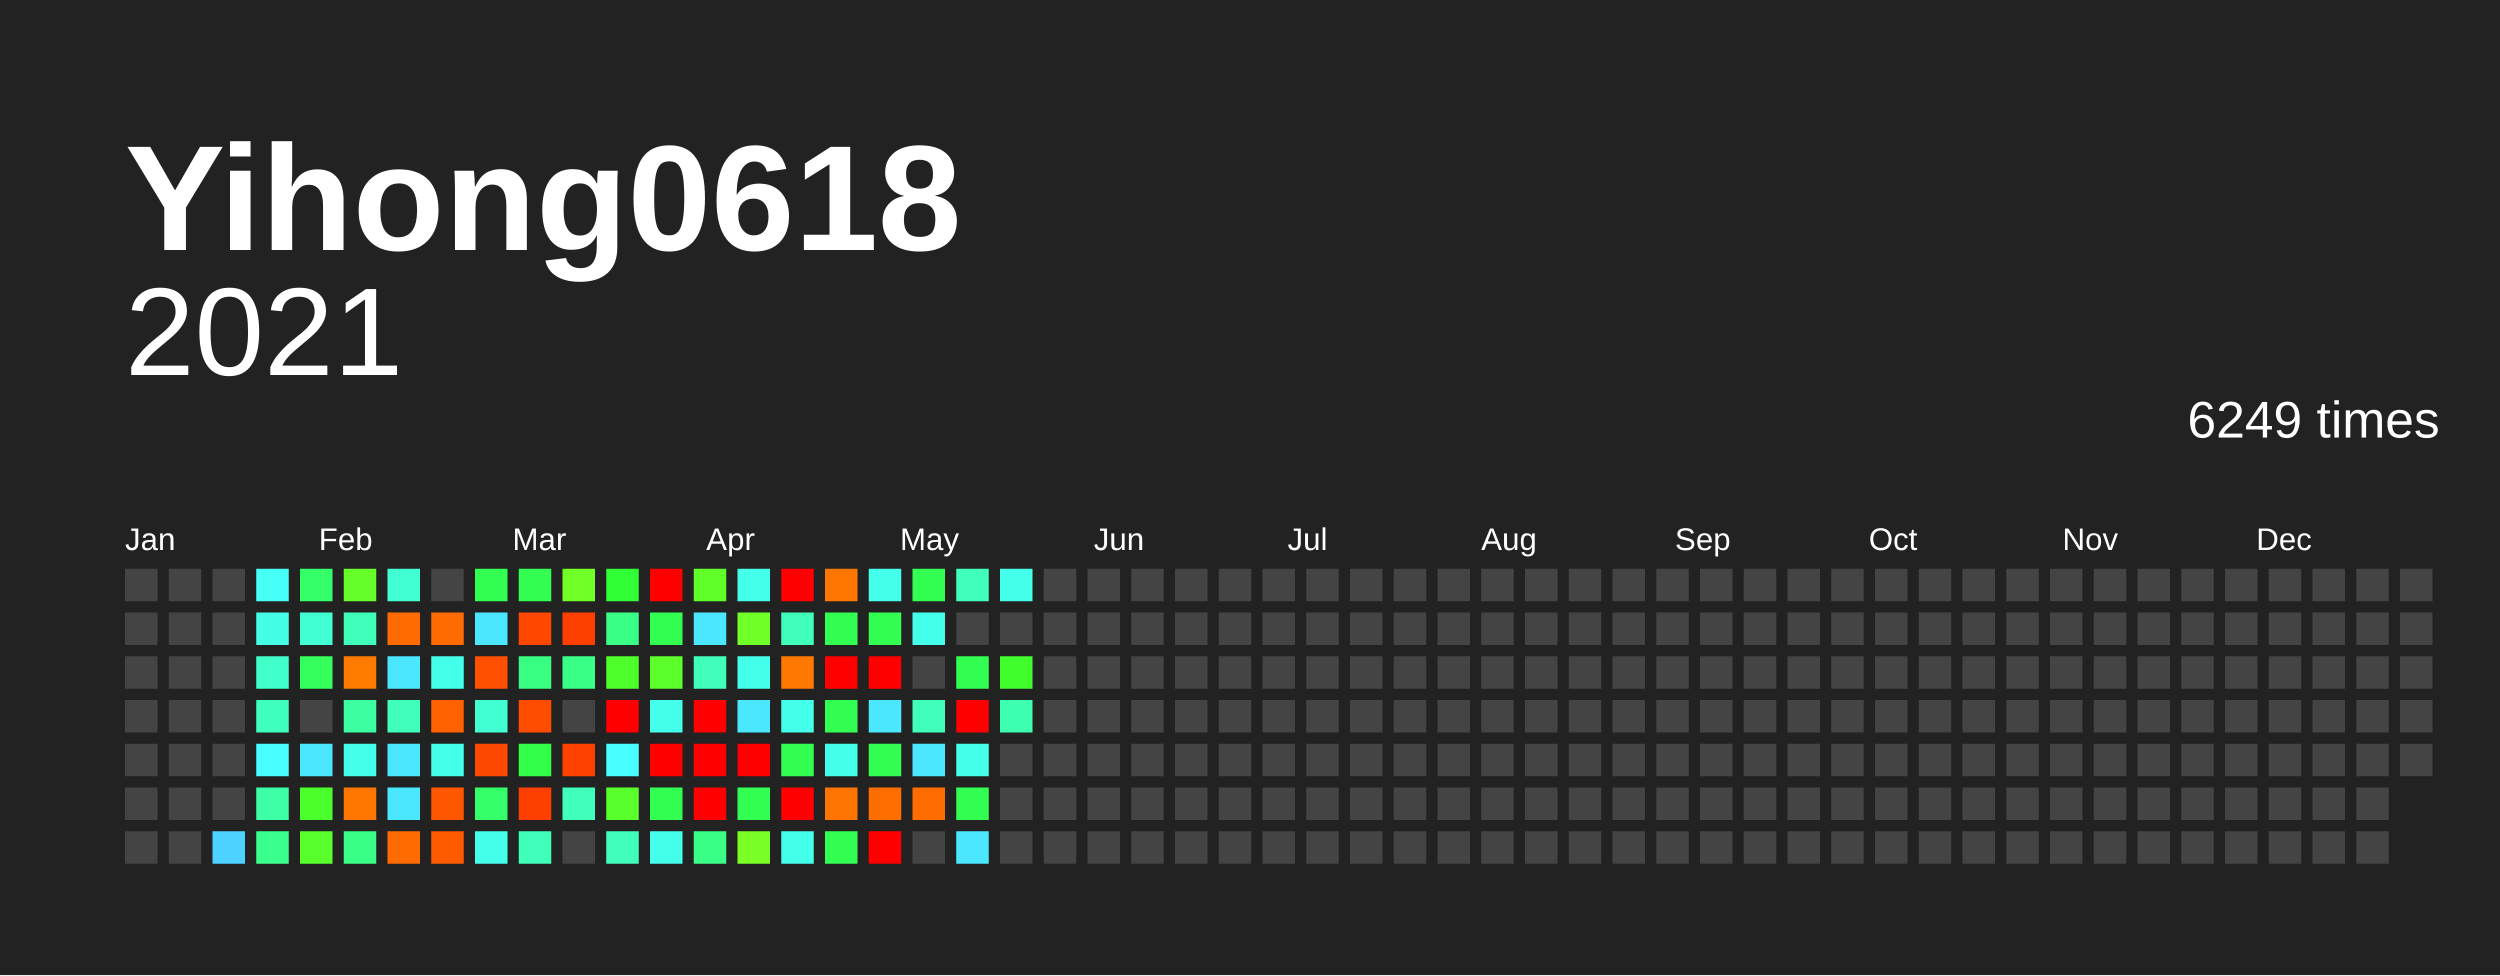
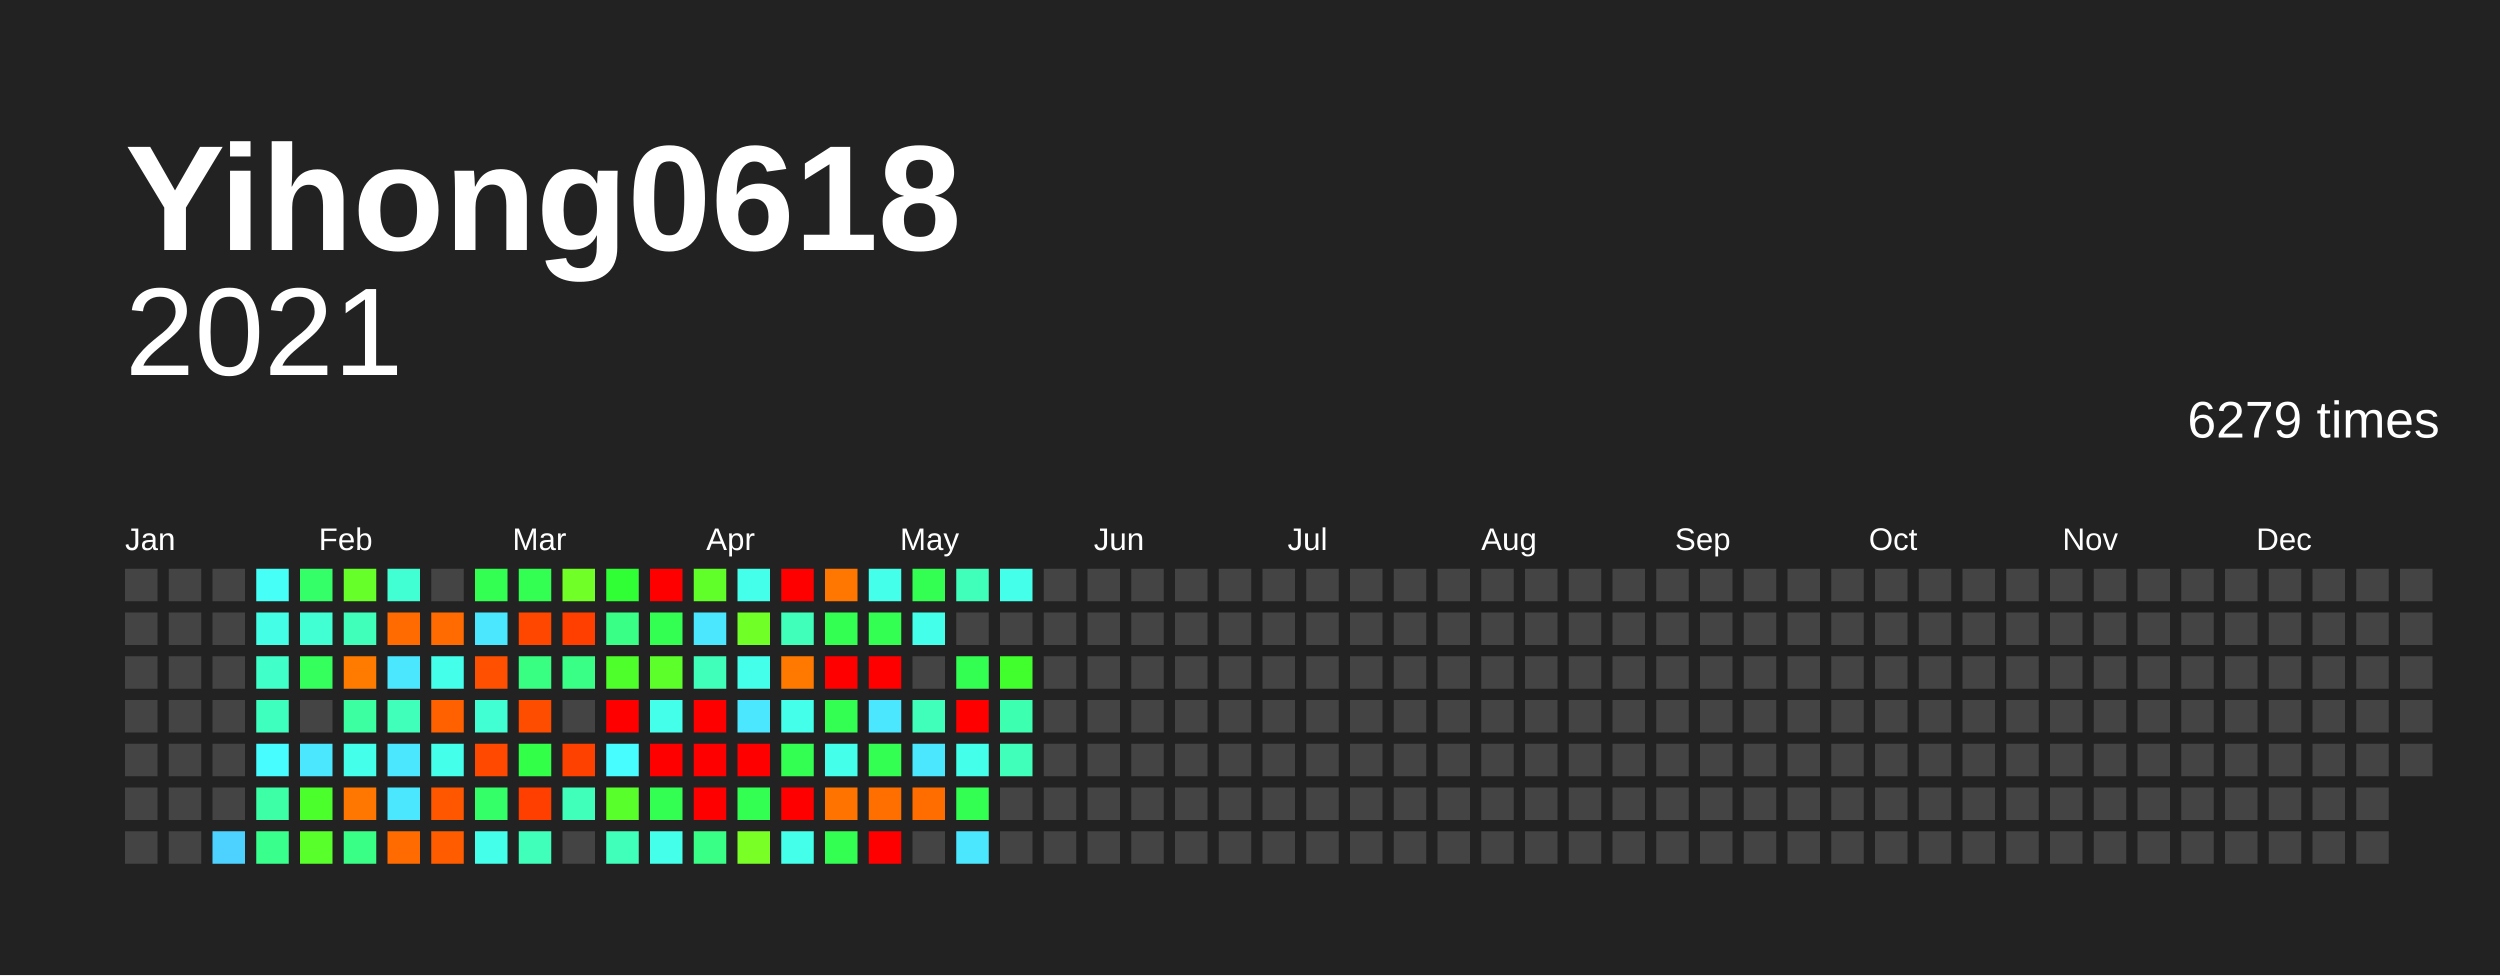
<svg xmlns="http://www.w3.org/2000/svg" baseProfile="full" height="78mm" version="1.1" viewBox="0,0,200,78" width="200mm">
  <defs />
  <rect fill="#222222" height="78" width="200" x="0" y="0" />
  <text fill="#FFFFFF" style="font-size:12px; font-family:Arial; font-weight:bold;" x="10" y="20">Yihong0618</text>
  <text alignment-baseline="hanging" fill="#FFFFFF" style="font-size:10.0px; font-family:Arial;" x="10" y="30">2021</text>
-   <text alignment-baseline="hanging" fill="#FFFFFF" style="font-size:4.125px; font-family:Arial;" x="175" y="35">6249 times</text>
+   <text alignment-baseline="hanging" fill="#FFFFFF" style="font-size:4.125px; font-family:Arial;" x="175" y="35">6279 times</text>
  <text fill="#FFFFFF" style="font-size:2.5px; font-family:Arial" x="10.0" y="44">Jan</text>
  <text fill="#FFFFFF" style="font-size:2.5px; font-family:Arial" x="25.5" y="44">Feb</text>
  <text fill="#FFFFFF" style="font-size:2.5px; font-family:Arial" x="41.0" y="44">Mar</text>
  <text fill="#FFFFFF" style="font-size:2.5px; font-family:Arial" x="56.5" y="44">Apr</text>
  <text fill="#FFFFFF" style="font-size:2.5px; font-family:Arial" x="72.0" y="44">May</text>
  <text fill="#FFFFFF" style="font-size:2.5px; font-family:Arial" x="87.5" y="44">Jun</text>
  <text fill="#FFFFFF" style="font-size:2.5px; font-family:Arial" x="103.0" y="44">Jul</text>
  <text fill="#FFFFFF" style="font-size:2.5px; font-family:Arial" x="118.5" y="44">Aug</text>
  <text fill="#FFFFFF" style="font-size:2.5px; font-family:Arial" x="134.0" y="44">Sep</text>
  <text fill="#FFFFFF" style="font-size:2.5px; font-family:Arial" x="149.5" y="44">Oct</text>
  <text fill="#FFFFFF" style="font-size:2.5px; font-family:Arial" x="165.0" y="44">Nov</text>
  <text fill="#FFFFFF" style="font-size:2.5px; font-family:Arial" x="180.5" y="44">Dec</text>
  <rect fill="#444444" height="2.6" width="2.6" x="10.0" y="45.5" />
  <rect fill="#444444" height="2.6" width="2.6" x="10.0" y="49.0" />
  <rect fill="#444444" height="2.6" width="2.6" x="10.0" y="52.5" />
  <rect fill="#444444" height="2.6" width="2.6" x="10.0" y="56.0" />
  <rect fill="#444444" height="2.6" width="2.6" x="10.0" y="59.5" />
  <rect fill="#444444" height="2.6" width="2.6" x="10.0" y="63.0" />
  <rect fill="#444444" height="2.6" width="2.6" x="10.0" y="66.5" />
  <rect fill="#444444" height="2.6" width="2.6" x="13.5" y="45.5" />
  <rect fill="#444444" height="2.6" width="2.6" x="13.5" y="49.0" />
  <rect fill="#444444" height="2.6" width="2.6" x="13.5" y="52.5" />
  <rect fill="#444444" height="2.6" width="2.6" x="13.5" y="56.0" />
  <rect fill="#444444" height="2.6" width="2.6" x="13.5" y="59.5" />
  <rect fill="#444444" height="2.6" width="2.6" x="13.5" y="63.0" />
  <rect fill="#444444" height="2.6" width="2.6" x="13.5" y="66.5" />
  <rect fill="#444444" height="2.6" width="2.6" x="17.0" y="45.5" />
  <rect fill="#444444" height="2.6" width="2.6" x="17.0" y="49.0" />
  <rect fill="#444444" height="2.6" width="2.6" x="17.0" y="52.5" />
  <rect fill="#444444" height="2.6" width="2.6" x="17.0" y="56.0" />
  <rect fill="#444444" height="2.6" width="2.6" x="17.0" y="59.5" />
  <rect fill="#444444" height="2.6" width="2.6" x="17.0" y="63.0" />
  <rect fill="#4dd2ff" height="2.6" width="2.6" x="17.0" y="66.5" />
  <rect fill="#46fff7" height="2.6" width="2.6" x="20.5" y="45.5" />
  <rect fill="#44ffe5" height="2.6" width="2.6" x="20.5" y="49.0" />
  <rect fill="#40ffc9" height="2.6" width="2.6" x="20.5" y="52.5" />
  <rect fill="#3fffbf" height="2.6" width="2.6" x="20.5" y="56.0" />
  <rect fill="#47fdff" height="2.6" width="2.6" x="20.5" y="59.5" />
  <rect fill="#3cffa6" height="2.6" width="2.6" x="20.5" y="63.0" />
  <rect fill="#39ff8d" height="2.6" width="2.6" x="20.5" y="66.5" />
  <rect fill="#35ff68" height="2.6" width="2.6" x="24.0" y="45.5" />
  <rect fill="#41ffd2" height="2.6" width="2.6" x="24.0" y="49.0" />
  <rect fill="#34ff5d" height="2.6" width="2.6" x="24.0" y="52.5" />
  <rect fill="#444444" height="2.6" width="2.6" x="24.0" y="56.0" />
  <rect fill="#4ae7ff" height="2.6" width="2.6" x="24.0" y="59.5" />
  <rect fill="#4aff2c" height="2.6" width="2.6" x="24.0" y="63.0" />
  <rect fill="#58ff2a" height="2.6" width="2.6" x="24.0" y="66.5" />
  <rect fill="#66ff29" height="2.6" width="2.6" x="27.5" y="45.5" />
  <rect fill="#3fffba" height="2.6" width="2.6" x="27.5" y="49.0" />
  <rect fill="#ff7b00" height="2.6" width="2.6" x="27.5" y="52.5" />
  <rect fill="#3cffa1" height="2.6" width="2.6" x="27.5" y="56.0" />
  <rect fill="#44ffea" height="2.6" width="2.6" x="27.5" y="59.5" />
  <rect fill="#ff7700" height="2.6" width="2.6" x="27.5" y="63.0" />
  <rect fill="#39ff87" height="2.6" width="2.6" x="27.5" y="66.5" />
  <rect fill="#41ffd2" height="2.6" width="2.6" x="31.0" y="45.5" />
  <rect fill="#ff6b00" height="2.6" width="2.6" x="31.0" y="49.0" />
  <rect fill="#4ae7ff" height="2.6" width="2.6" x="31.0" y="52.5" />
  <rect fill="#3fffba" height="2.6" width="2.6" x="31.0" y="56.0" />
  <rect fill="#4ae7ff" height="2.6" width="2.6" x="31.0" y="59.5" />
  <rect fill="#4ae7ff" height="2.6" width="2.6" x="31.0" y="63.0" />
  <rect fill="#ff6b00" height="2.6" width="2.6" x="31.0" y="66.5" />
  <rect fill="#444444" height="2.6" width="2.6" x="34.5" y="45.5" />
  <rect fill="#ff6b00" height="2.6" width="2.6" x="34.5" y="49.0" />
  <rect fill="#44ffea" height="2.6" width="2.6" x="34.5" y="52.5" />
  <rect fill="#ff6000" height="2.6" width="2.6" x="34.5" y="56.0" />
  <rect fill="#44ffea" height="2.6" width="2.6" x="34.5" y="59.5" />
  <rect fill="#ff5600" height="2.6" width="2.6" x="34.5" y="63.0" />
  <rect fill="#ff5c00" height="2.6" width="2.6" x="34.5" y="66.5" />
  <rect fill="#33ff52" height="2.6" width="2.6" x="38.0" y="45.5" />
  <rect fill="#4ae7ff" height="2.6" width="2.6" x="38.0" y="49.0" />
  <rect fill="#ff4f00" height="2.6" width="2.6" x="38.0" y="52.5" />
  <rect fill="#41ffd2" height="2.6" width="2.6" x="38.0" y="56.0" />
  <rect fill="#ff4900" height="2.6" width="2.6" x="38.0" y="59.5" />
  <rect fill="#35ff68" height="2.6" width="2.6" x="38.0" y="63.0" />
  <rect fill="#44ffea" height="2.6" width="2.6" x="38.0" y="66.5" />
  <rect fill="#33ff52" height="2.6" width="2.6" x="41.5" y="45.5" />
  <rect fill="#ff4700" height="2.6" width="2.6" x="41.5" y="49.0" />
  <rect fill="#38ff82" height="2.6" width="2.6" x="41.5" y="52.5" />
  <rect fill="#ff4d00" height="2.6" width="2.6" x="41.5" y="56.0" />
  <rect fill="#32ff47" height="2.6" width="2.6" x="41.5" y="59.5" />
  <rect fill="#ff3f00" height="2.6" width="2.6" x="41.5" y="63.0" />
  <rect fill="#3fffba" height="2.6" width="2.6" x="41.5" y="66.5" />
  <rect fill="#70ff27" height="2.6" width="2.6" x="45.0" y="45.5" />
  <rect fill="#ff3f00" height="2.6" width="2.6" x="45.0" y="49.0" />
  <rect fill="#39ff87" height="2.6" width="2.6" x="45.0" y="52.5" />
  <rect fill="#444444" height="2.6" width="2.6" x="45.0" y="56.0" />
  <rect fill="#ff4100" height="2.6" width="2.6" x="45.0" y="59.5" />
  <rect fill="#3fffba" height="2.6" width="2.6" x="45.0" y="63.0" />
  <rect fill="#444444" height="2.6" width="2.6" x="45.0" y="66.5" />
  <rect fill="#30ff36" height="2.6" width="2.6" x="48.5" y="45.5" />
  <rect fill="#39ff87" height="2.6" width="2.6" x="48.5" y="49.0" />
  <rect fill="#4eff2b" height="2.6" width="2.6" x="48.5" y="52.5" />
  <rect fill="red" height="2.6" width="2.6" x="48.5" y="56.0" />
  <rect fill="#47fdff" height="2.6" width="2.6" x="48.5" y="59.5" />
  <rect fill="#58ff2a" height="2.6" width="2.6" x="48.5" y="63.0" />
  <rect fill="#3fffba" height="2.6" width="2.6" x="48.5" y="66.5" />
  <rect fill="red" height="2.6" width="2.6" x="52.0" y="45.5" />
  <rect fill="#33ff52" height="2.6" width="2.6" x="52.0" y="49.0" />
  <rect fill="#5dff2a" height="2.6" width="2.6" x="52.0" y="52.5" />
  <rect fill="#44ffea" height="2.6" width="2.6" x="52.0" y="56.0" />
  <rect fill="red" height="2.6" width="2.6" x="52.0" y="59.5" />
  <rect fill="#33ff52" height="2.6" width="2.6" x="52.0" y="63.0" />
  <rect fill="#44ffea" height="2.6" width="2.6" x="52.0" y="66.5" />
  <rect fill="#61ff29" height="2.6" width="2.6" x="55.5" y="45.5" />
  <rect fill="#4ae7ff" height="2.6" width="2.6" x="55.5" y="49.0" />
  <rect fill="#3fffba" height="2.6" width="2.6" x="55.5" y="52.5" />
  <rect fill="red" height="2.6" width="2.6" x="55.5" y="56.0" />
  <rect fill="red" height="2.6" width="2.6" x="55.5" y="59.5" />
  <rect fill="red" height="2.6" width="2.6" x="55.5" y="63.0" />
  <rect fill="#39ff87" height="2.6" width="2.6" x="55.5" y="66.5" />
  <rect fill="#44ffea" height="2.6" width="2.6" x="59.0" y="45.5" />
  <rect fill="#70ff27" height="2.6" width="2.6" x="59.0" y="49.0" />
  <rect fill="#44ffea" height="2.6" width="2.6" x="59.0" y="52.5" />
  <rect fill="#4ae7ff" height="2.6" width="2.6" x="59.0" y="56.0" />
  <rect fill="red" height="2.6" width="2.6" x="59.0" y="59.5" />
  <rect fill="#33ff52" height="2.6" width="2.6" x="59.0" y="63.0" />
  <rect fill="#7aff26" height="2.6" width="2.6" x="59.0" y="66.5" />
  <rect fill="red" height="2.6" width="2.6" x="62.5" y="45.5" />
  <rect fill="#3fffba" height="2.6" width="2.6" x="62.5" y="49.0" />
  <rect fill="#ff7900" height="2.6" width="2.6" x="62.5" y="52.5" />
  <rect fill="#44ffea" height="2.6" width="2.6" x="62.5" y="56.0" />
  <rect fill="#33ff52" height="2.6" width="2.6" x="62.5" y="59.5" />
  <rect fill="red" height="2.6" width="2.6" x="62.5" y="63.0" />
  <rect fill="#44ffea" height="2.6" width="2.6" x="62.5" y="66.5" />
  <rect fill="#ff7700" height="2.6" width="2.6" x="66.0" y="45.5" />
  <rect fill="#33ff52" height="2.6" width="2.6" x="66.0" y="49.0" />
  <rect fill="red" height="2.6" width="2.6" x="66.0" y="52.5" />
  <rect fill="#33ff52" height="2.6" width="2.6" x="66.0" y="56.0" />
  <rect fill="#44ffea" height="2.6" width="2.6" x="66.0" y="59.5" />
  <rect fill="#ff7300" height="2.6" width="2.6" x="66.0" y="63.0" />
  <rect fill="#33ff52" height="2.6" width="2.6" x="66.0" y="66.5" />
  <rect fill="#44ffea" height="2.6" width="2.6" x="69.5" y="45.5" />
  <rect fill="#33ff52" height="2.6" width="2.6" x="69.5" y="49.0" />
  <rect fill="red" height="2.6" width="2.6" x="69.5" y="52.5" />
  <rect fill="#4ae7ff" height="2.6" width="2.6" x="69.5" y="56.0" />
  <rect fill="#33ff52" height="2.6" width="2.6" x="69.5" y="59.5" />
  <rect fill="#ff6f00" height="2.6" width="2.6" x="69.5" y="63.0" />
  <rect fill="red" height="2.6" width="2.6" x="69.5" y="66.5" />
  <rect fill="#33ff52" height="2.6" width="2.6" x="73.0" y="45.5" />
  <rect fill="#44ffea" height="2.6" width="2.6" x="73.0" y="49.0" />
  <rect fill="#444444" height="2.6" width="2.6" x="73.0" y="52.5" />
  <rect fill="#3fffba" height="2.6" width="2.6" x="73.0" y="56.0" />
  <rect fill="#4ae7ff" height="2.6" width="2.6" x="73.0" y="59.5" />
  <rect fill="#ff6d00" height="2.6" width="2.6" x="73.0" y="63.0" />
  <rect fill="#444444" height="2.6" width="2.6" x="73.0" y="66.5" />
  <rect fill="#3fffba" height="2.6" width="2.6" x="76.5" y="45.5" />
  <rect fill="#444444" height="2.6" width="2.6" x="76.5" y="49.0" />
  <rect fill="#33ff52" height="2.6" width="2.6" x="76.5" y="52.5" />
  <rect fill="red" height="2.6" width="2.6" x="76.5" y="56.0" />
  <rect fill="#44ffea" height="2.6" width="2.6" x="76.5" y="59.5" />
  <rect fill="#33ff52" height="2.6" width="2.6" x="76.5" y="63.0" />
  <rect fill="#4ae7ff" height="2.6" width="2.6" x="76.5" y="66.5" />
  <rect fill="#44ffea" height="2.6" width="2.6" x="80.0" y="45.5" />
  <rect fill="#444444" height="2.6" width="2.6" x="80.0" y="49.0" />
  <rect fill="#41ff2d" height="2.6" width="2.6" x="80.0" y="52.5" />
  <rect fill="#3dffb0" height="2.6" width="2.6" x="80.0" y="56.0" />
-   <rect fill="#444444" height="2.6" width="2.6" x="80.0" y="59.5" />
+   <rect fill="#3fffba" height="2.6" width="2.6" x="80.0" y="59.5" />
  <rect fill="#444444" height="2.6" width="2.6" x="80.0" y="63.0" />
  <rect fill="#444444" height="2.6" width="2.6" x="80.0" y="66.5" />
  <rect fill="#444444" height="2.6" width="2.6" x="83.5" y="45.5" />
  <rect fill="#444444" height="2.6" width="2.6" x="83.5" y="49.0" />
  <rect fill="#444444" height="2.6" width="2.6" x="83.5" y="52.5" />
  <rect fill="#444444" height="2.6" width="2.6" x="83.5" y="56.0" />
  <rect fill="#444444" height="2.6" width="2.6" x="83.5" y="59.5" />
  <rect fill="#444444" height="2.6" width="2.6" x="83.5" y="63.0" />
  <rect fill="#444444" height="2.6" width="2.6" x="83.5" y="66.5" />
  <rect fill="#444444" height="2.6" width="2.6" x="87.0" y="45.5" />
  <rect fill="#444444" height="2.6" width="2.6" x="87.0" y="49.0" />
  <rect fill="#444444" height="2.6" width="2.6" x="87.0" y="52.5" />
  <rect fill="#444444" height="2.6" width="2.6" x="87.0" y="56.0" />
  <rect fill="#444444" height="2.6" width="2.6" x="87.0" y="59.5" />
  <rect fill="#444444" height="2.6" width="2.6" x="87.0" y="63.0" />
  <rect fill="#444444" height="2.6" width="2.6" x="87.0" y="66.5" />
  <rect fill="#444444" height="2.6" width="2.6" x="90.5" y="45.5" />
  <rect fill="#444444" height="2.6" width="2.6" x="90.5" y="49.0" />
  <rect fill="#444444" height="2.6" width="2.6" x="90.5" y="52.5" />
  <rect fill="#444444" height="2.6" width="2.6" x="90.5" y="56.0" />
  <rect fill="#444444" height="2.6" width="2.6" x="90.5" y="59.5" />
  <rect fill="#444444" height="2.6" width="2.6" x="90.5" y="63.0" />
  <rect fill="#444444" height="2.6" width="2.6" x="90.5" y="66.5" />
  <rect fill="#444444" height="2.6" width="2.6" x="94.0" y="45.5" />
  <rect fill="#444444" height="2.6" width="2.6" x="94.0" y="49.0" />
  <rect fill="#444444" height="2.6" width="2.6" x="94.0" y="52.5" />
  <rect fill="#444444" height="2.6" width="2.6" x="94.0" y="56.0" />
  <rect fill="#444444" height="2.6" width="2.6" x="94.0" y="59.5" />
  <rect fill="#444444" height="2.6" width="2.6" x="94.0" y="63.0" />
  <rect fill="#444444" height="2.6" width="2.6" x="94.0" y="66.5" />
  <rect fill="#444444" height="2.6" width="2.6" x="97.5" y="45.5" />
  <rect fill="#444444" height="2.6" width="2.6" x="97.5" y="49.0" />
  <rect fill="#444444" height="2.6" width="2.6" x="97.5" y="52.5" />
  <rect fill="#444444" height="2.6" width="2.6" x="97.5" y="56.0" />
  <rect fill="#444444" height="2.6" width="2.6" x="97.5" y="59.5" />
  <rect fill="#444444" height="2.6" width="2.6" x="97.5" y="63.0" />
  <rect fill="#444444" height="2.6" width="2.6" x="97.5" y="66.5" />
  <rect fill="#444444" height="2.6" width="2.6" x="101.0" y="45.5" />
  <rect fill="#444444" height="2.6" width="2.6" x="101.0" y="49.0" />
  <rect fill="#444444" height="2.6" width="2.6" x="101.0" y="52.5" />
  <rect fill="#444444" height="2.6" width="2.6" x="101.0" y="56.0" />
  <rect fill="#444444" height="2.6" width="2.6" x="101.0" y="59.5" />
  <rect fill="#444444" height="2.6" width="2.6" x="101.0" y="63.0" />
  <rect fill="#444444" height="2.6" width="2.6" x="101.0" y="66.5" />
  <rect fill="#444444" height="2.6" width="2.6" x="104.5" y="45.5" />
  <rect fill="#444444" height="2.6" width="2.6" x="104.5" y="49.0" />
  <rect fill="#444444" height="2.6" width="2.6" x="104.5" y="52.5" />
  <rect fill="#444444" height="2.6" width="2.6" x="104.5" y="56.0" />
  <rect fill="#444444" height="2.6" width="2.6" x="104.5" y="59.5" />
  <rect fill="#444444" height="2.6" width="2.6" x="104.5" y="63.0" />
  <rect fill="#444444" height="2.6" width="2.6" x="104.5" y="66.5" />
  <rect fill="#444444" height="2.6" width="2.6" x="108.0" y="45.5" />
  <rect fill="#444444" height="2.6" width="2.6" x="108.0" y="49.0" />
  <rect fill="#444444" height="2.6" width="2.6" x="108.0" y="52.5" />
  <rect fill="#444444" height="2.6" width="2.6" x="108.0" y="56.0" />
  <rect fill="#444444" height="2.6" width="2.6" x="108.0" y="59.5" />
  <rect fill="#444444" height="2.6" width="2.6" x="108.0" y="63.0" />
  <rect fill="#444444" height="2.6" width="2.6" x="108.0" y="66.5" />
  <rect fill="#444444" height="2.6" width="2.6" x="111.5" y="45.5" />
  <rect fill="#444444" height="2.6" width="2.6" x="111.5" y="49.0" />
  <rect fill="#444444" height="2.6" width="2.6" x="111.5" y="52.5" />
  <rect fill="#444444" height="2.6" width="2.6" x="111.5" y="56.0" />
  <rect fill="#444444" height="2.6" width="2.6" x="111.5" y="59.5" />
  <rect fill="#444444" height="2.6" width="2.6" x="111.5" y="63.0" />
  <rect fill="#444444" height="2.6" width="2.6" x="111.5" y="66.5" />
  <rect fill="#444444" height="2.6" width="2.6" x="115.0" y="45.5" />
  <rect fill="#444444" height="2.6" width="2.6" x="115.0" y="49.0" />
  <rect fill="#444444" height="2.6" width="2.6" x="115.0" y="52.5" />
  <rect fill="#444444" height="2.6" width="2.6" x="115.0" y="56.0" />
  <rect fill="#444444" height="2.6" width="2.6" x="115.0" y="59.5" />
  <rect fill="#444444" height="2.6" width="2.6" x="115.0" y="63.0" />
  <rect fill="#444444" height="2.6" width="2.6" x="115.0" y="66.5" />
  <rect fill="#444444" height="2.6" width="2.6" x="118.5" y="45.5" />
  <rect fill="#444444" height="2.6" width="2.6" x="118.5" y="49.0" />
  <rect fill="#444444" height="2.6" width="2.6" x="118.5" y="52.5" />
  <rect fill="#444444" height="2.6" width="2.6" x="118.5" y="56.0" />
  <rect fill="#444444" height="2.6" width="2.6" x="118.5" y="59.5" />
  <rect fill="#444444" height="2.6" width="2.6" x="118.5" y="63.0" />
  <rect fill="#444444" height="2.6" width="2.6" x="118.5" y="66.5" />
  <rect fill="#444444" height="2.6" width="2.6" x="122.0" y="45.5" />
  <rect fill="#444444" height="2.6" width="2.6" x="122.0" y="49.0" />
  <rect fill="#444444" height="2.6" width="2.6" x="122.0" y="52.5" />
  <rect fill="#444444" height="2.6" width="2.6" x="122.0" y="56.0" />
  <rect fill="#444444" height="2.6" width="2.6" x="122.0" y="59.5" />
  <rect fill="#444444" height="2.6" width="2.6" x="122.0" y="63.0" />
  <rect fill="#444444" height="2.6" width="2.6" x="122.0" y="66.5" />
  <rect fill="#444444" height="2.6" width="2.6" x="125.5" y="45.5" />
  <rect fill="#444444" height="2.6" width="2.6" x="125.5" y="49.0" />
  <rect fill="#444444" height="2.6" width="2.6" x="125.5" y="52.5" />
  <rect fill="#444444" height="2.6" width="2.6" x="125.5" y="56.0" />
  <rect fill="#444444" height="2.6" width="2.6" x="125.5" y="59.5" />
  <rect fill="#444444" height="2.6" width="2.6" x="125.5" y="63.0" />
  <rect fill="#444444" height="2.6" width="2.6" x="125.5" y="66.5" />
  <rect fill="#444444" height="2.6" width="2.6" x="129.0" y="45.5" />
  <rect fill="#444444" height="2.6" width="2.6" x="129.0" y="49.0" />
  <rect fill="#444444" height="2.6" width="2.6" x="129.0" y="52.5" />
  <rect fill="#444444" height="2.6" width="2.6" x="129.0" y="56.0" />
  <rect fill="#444444" height="2.6" width="2.6" x="129.0" y="59.5" />
  <rect fill="#444444" height="2.6" width="2.6" x="129.0" y="63.0" />
  <rect fill="#444444" height="2.6" width="2.6" x="129.0" y="66.5" />
  <rect fill="#444444" height="2.6" width="2.6" x="132.5" y="45.5" />
  <rect fill="#444444" height="2.6" width="2.6" x="132.5" y="49.0" />
  <rect fill="#444444" height="2.6" width="2.6" x="132.5" y="52.5" />
  <rect fill="#444444" height="2.6" width="2.6" x="132.5" y="56.0" />
  <rect fill="#444444" height="2.6" width="2.6" x="132.5" y="59.5" />
  <rect fill="#444444" height="2.6" width="2.6" x="132.5" y="63.0" />
  <rect fill="#444444" height="2.6" width="2.6" x="132.5" y="66.5" />
  <rect fill="#444444" height="2.6" width="2.6" x="136.0" y="45.5" />
  <rect fill="#444444" height="2.6" width="2.6" x="136.0" y="49.0" />
  <rect fill="#444444" height="2.6" width="2.6" x="136.0" y="52.5" />
  <rect fill="#444444" height="2.6" width="2.6" x="136.0" y="56.0" />
  <rect fill="#444444" height="2.6" width="2.6" x="136.0" y="59.5" />
  <rect fill="#444444" height="2.6" width="2.6" x="136.0" y="63.0" />
  <rect fill="#444444" height="2.6" width="2.6" x="136.0" y="66.5" />
  <rect fill="#444444" height="2.6" width="2.6" x="139.5" y="45.5" />
  <rect fill="#444444" height="2.6" width="2.6" x="139.5" y="49.0" />
  <rect fill="#444444" height="2.6" width="2.6" x="139.5" y="52.5" />
  <rect fill="#444444" height="2.6" width="2.6" x="139.5" y="56.0" />
  <rect fill="#444444" height="2.6" width="2.6" x="139.5" y="59.5" />
  <rect fill="#444444" height="2.6" width="2.6" x="139.5" y="63.0" />
  <rect fill="#444444" height="2.6" width="2.6" x="139.5" y="66.5" />
  <rect fill="#444444" height="2.6" width="2.6" x="143.0" y="45.5" />
  <rect fill="#444444" height="2.6" width="2.6" x="143.0" y="49.0" />
  <rect fill="#444444" height="2.6" width="2.6" x="143.0" y="52.5" />
  <rect fill="#444444" height="2.6" width="2.6" x="143.0" y="56.0" />
  <rect fill="#444444" height="2.6" width="2.6" x="143.0" y="59.5" />
  <rect fill="#444444" height="2.6" width="2.6" x="143.0" y="63.0" />
  <rect fill="#444444" height="2.6" width="2.6" x="143.0" y="66.5" />
  <rect fill="#444444" height="2.6" width="2.6" x="146.5" y="45.5" />
  <rect fill="#444444" height="2.6" width="2.6" x="146.5" y="49.0" />
  <rect fill="#444444" height="2.6" width="2.6" x="146.5" y="52.5" />
  <rect fill="#444444" height="2.6" width="2.6" x="146.5" y="56.0" />
  <rect fill="#444444" height="2.6" width="2.6" x="146.5" y="59.5" />
  <rect fill="#444444" height="2.6" width="2.6" x="146.5" y="63.0" />
  <rect fill="#444444" height="2.6" width="2.6" x="146.5" y="66.5" />
  <rect fill="#444444" height="2.6" width="2.6" x="150.0" y="45.5" />
  <rect fill="#444444" height="2.6" width="2.6" x="150.0" y="49.0" />
  <rect fill="#444444" height="2.6" width="2.6" x="150.0" y="52.5" />
  <rect fill="#444444" height="2.6" width="2.6" x="150.0" y="56.0" />
  <rect fill="#444444" height="2.6" width="2.6" x="150.0" y="59.5" />
  <rect fill="#444444" height="2.6" width="2.6" x="150.0" y="63.0" />
  <rect fill="#444444" height="2.6" width="2.6" x="150.0" y="66.5" />
  <rect fill="#444444" height="2.6" width="2.6" x="153.5" y="45.5" />
  <rect fill="#444444" height="2.6" width="2.6" x="153.5" y="49.0" />
  <rect fill="#444444" height="2.6" width="2.6" x="153.5" y="52.5" />
  <rect fill="#444444" height="2.6" width="2.6" x="153.5" y="56.0" />
  <rect fill="#444444" height="2.6" width="2.6" x="153.5" y="59.5" />
  <rect fill="#444444" height="2.6" width="2.6" x="153.5" y="63.0" />
  <rect fill="#444444" height="2.6" width="2.6" x="153.5" y="66.5" />
  <rect fill="#444444" height="2.6" width="2.6" x="157.0" y="45.5" />
  <rect fill="#444444" height="2.6" width="2.6" x="157.0" y="49.0" />
  <rect fill="#444444" height="2.6" width="2.6" x="157.0" y="52.5" />
  <rect fill="#444444" height="2.6" width="2.6" x="157.0" y="56.0" />
  <rect fill="#444444" height="2.6" width="2.6" x="157.0" y="59.5" />
  <rect fill="#444444" height="2.6" width="2.6" x="157.0" y="63.0" />
  <rect fill="#444444" height="2.6" width="2.6" x="157.0" y="66.5" />
  <rect fill="#444444" height="2.6" width="2.6" x="160.5" y="45.5" />
  <rect fill="#444444" height="2.6" width="2.6" x="160.5" y="49.0" />
  <rect fill="#444444" height="2.6" width="2.6" x="160.5" y="52.5" />
  <rect fill="#444444" height="2.6" width="2.6" x="160.5" y="56.0" />
  <rect fill="#444444" height="2.6" width="2.6" x="160.5" y="59.5" />
  <rect fill="#444444" height="2.6" width="2.6" x="160.5" y="63.0" />
  <rect fill="#444444" height="2.6" width="2.6" x="160.5" y="66.5" />
  <rect fill="#444444" height="2.6" width="2.6" x="164.0" y="45.5" />
  <rect fill="#444444" height="2.6" width="2.6" x="164.0" y="49.0" />
  <rect fill="#444444" height="2.6" width="2.6" x="164.0" y="52.5" />
  <rect fill="#444444" height="2.6" width="2.6" x="164.0" y="56.0" />
  <rect fill="#444444" height="2.6" width="2.6" x="164.0" y="59.5" />
  <rect fill="#444444" height="2.6" width="2.6" x="164.0" y="63.0" />
  <rect fill="#444444" height="2.6" width="2.6" x="164.0" y="66.5" />
  <rect fill="#444444" height="2.6" width="2.6" x="167.5" y="45.5" />
  <rect fill="#444444" height="2.6" width="2.6" x="167.5" y="49.0" />
  <rect fill="#444444" height="2.6" width="2.6" x="167.5" y="52.5" />
  <rect fill="#444444" height="2.6" width="2.6" x="167.5" y="56.0" />
  <rect fill="#444444" height="2.6" width="2.6" x="167.5" y="59.5" />
  <rect fill="#444444" height="2.6" width="2.6" x="167.5" y="63.0" />
  <rect fill="#444444" height="2.6" width="2.6" x="167.5" y="66.5" />
  <rect fill="#444444" height="2.6" width="2.6" x="171.0" y="45.5" />
  <rect fill="#444444" height="2.6" width="2.6" x="171.0" y="49.0" />
  <rect fill="#444444" height="2.6" width="2.6" x="171.0" y="52.5" />
  <rect fill="#444444" height="2.6" width="2.6" x="171.0" y="56.0" />
  <rect fill="#444444" height="2.6" width="2.6" x="171.0" y="59.5" />
  <rect fill="#444444" height="2.6" width="2.6" x="171.0" y="63.0" />
  <rect fill="#444444" height="2.6" width="2.6" x="171.0" y="66.5" />
  <rect fill="#444444" height="2.6" width="2.6" x="174.5" y="45.5" />
  <rect fill="#444444" height="2.6" width="2.6" x="174.5" y="49.0" />
  <rect fill="#444444" height="2.6" width="2.6" x="174.5" y="52.5" />
  <rect fill="#444444" height="2.6" width="2.6" x="174.5" y="56.0" />
  <rect fill="#444444" height="2.6" width="2.6" x="174.5" y="59.5" />
  <rect fill="#444444" height="2.6" width="2.6" x="174.5" y="63.0" />
  <rect fill="#444444" height="2.6" width="2.6" x="174.5" y="66.5" />
  <rect fill="#444444" height="2.6" width="2.6" x="178.0" y="45.5" />
  <rect fill="#444444" height="2.6" width="2.6" x="178.0" y="49.0" />
  <rect fill="#444444" height="2.6" width="2.6" x="178.0" y="52.5" />
  <rect fill="#444444" height="2.6" width="2.6" x="178.0" y="56.0" />
  <rect fill="#444444" height="2.6" width="2.6" x="178.0" y="59.5" />
  <rect fill="#444444" height="2.6" width="2.6" x="178.0" y="63.0" />
  <rect fill="#444444" height="2.6" width="2.6" x="178.0" y="66.5" />
  <rect fill="#444444" height="2.6" width="2.6" x="181.5" y="45.5" />
  <rect fill="#444444" height="2.6" width="2.6" x="181.5" y="49.0" />
  <rect fill="#444444" height="2.6" width="2.6" x="181.5" y="52.5" />
  <rect fill="#444444" height="2.6" width="2.6" x="181.5" y="56.0" />
  <rect fill="#444444" height="2.6" width="2.6" x="181.5" y="59.5" />
  <rect fill="#444444" height="2.6" width="2.6" x="181.5" y="63.0" />
  <rect fill="#444444" height="2.6" width="2.6" x="181.5" y="66.5" />
  <rect fill="#444444" height="2.6" width="2.6" x="185.0" y="45.5" />
  <rect fill="#444444" height="2.6" width="2.6" x="185.0" y="49.0" />
  <rect fill="#444444" height="2.6" width="2.6" x="185.0" y="52.5" />
  <rect fill="#444444" height="2.6" width="2.6" x="185.0" y="56.0" />
  <rect fill="#444444" height="2.6" width="2.6" x="185.0" y="59.5" />
  <rect fill="#444444" height="2.6" width="2.6" x="185.0" y="63.0" />
  <rect fill="#444444" height="2.6" width="2.6" x="185.0" y="66.5" />
  <rect fill="#444444" height="2.6" width="2.6" x="188.5" y="45.5" />
  <rect fill="#444444" height="2.6" width="2.6" x="188.5" y="49.0" />
  <rect fill="#444444" height="2.6" width="2.6" x="188.5" y="52.5" />
  <rect fill="#444444" height="2.6" width="2.6" x="188.5" y="56.0" />
  <rect fill="#444444" height="2.6" width="2.6" x="188.5" y="59.5" />
  <rect fill="#444444" height="2.6" width="2.6" x="188.5" y="63.0" />
  <rect fill="#444444" height="2.6" width="2.6" x="188.5" y="66.5" />
  <rect fill="#444444" height="2.6" width="2.6" x="192.0" y="45.5" />
  <rect fill="#444444" height="2.6" width="2.6" x="192.0" y="49.0" />
  <rect fill="#444444" height="2.6" width="2.6" x="192.0" y="52.5" />
  <rect fill="#444444" height="2.6" width="2.6" x="192.0" y="56.0" />
  <rect fill="#444444" height="2.6" width="2.6" x="192.0" y="59.5" />
</svg>
